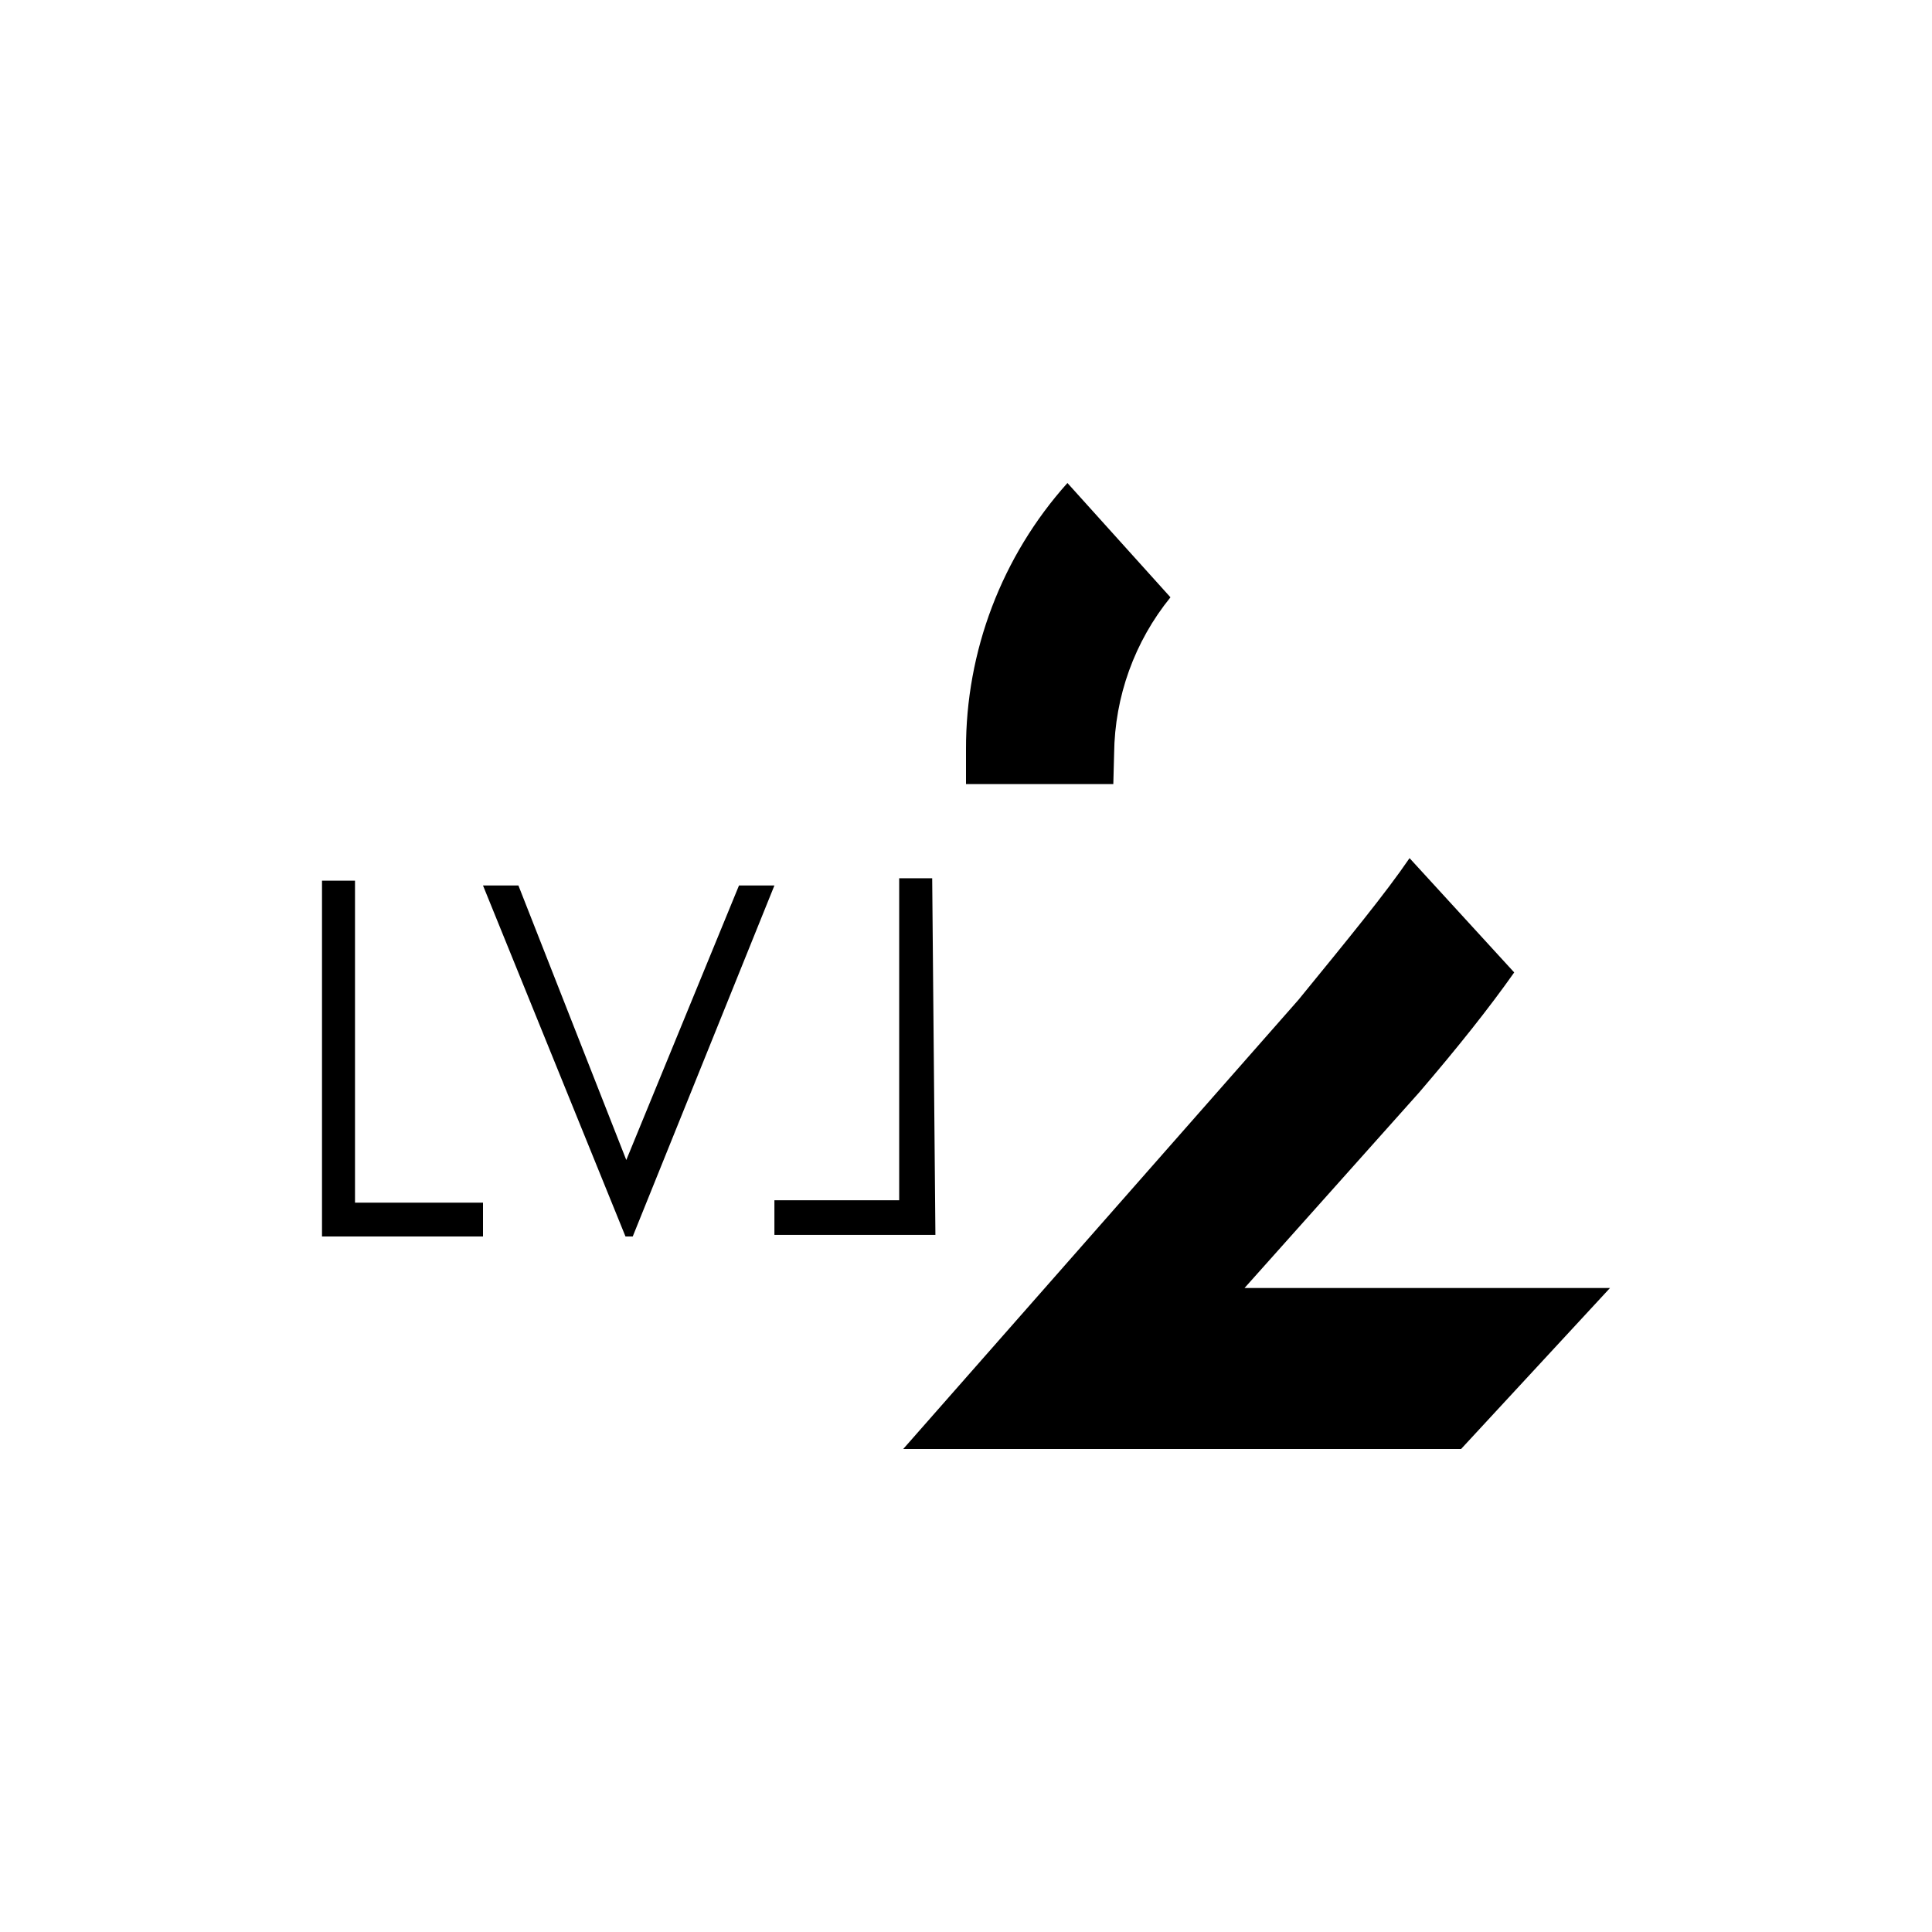
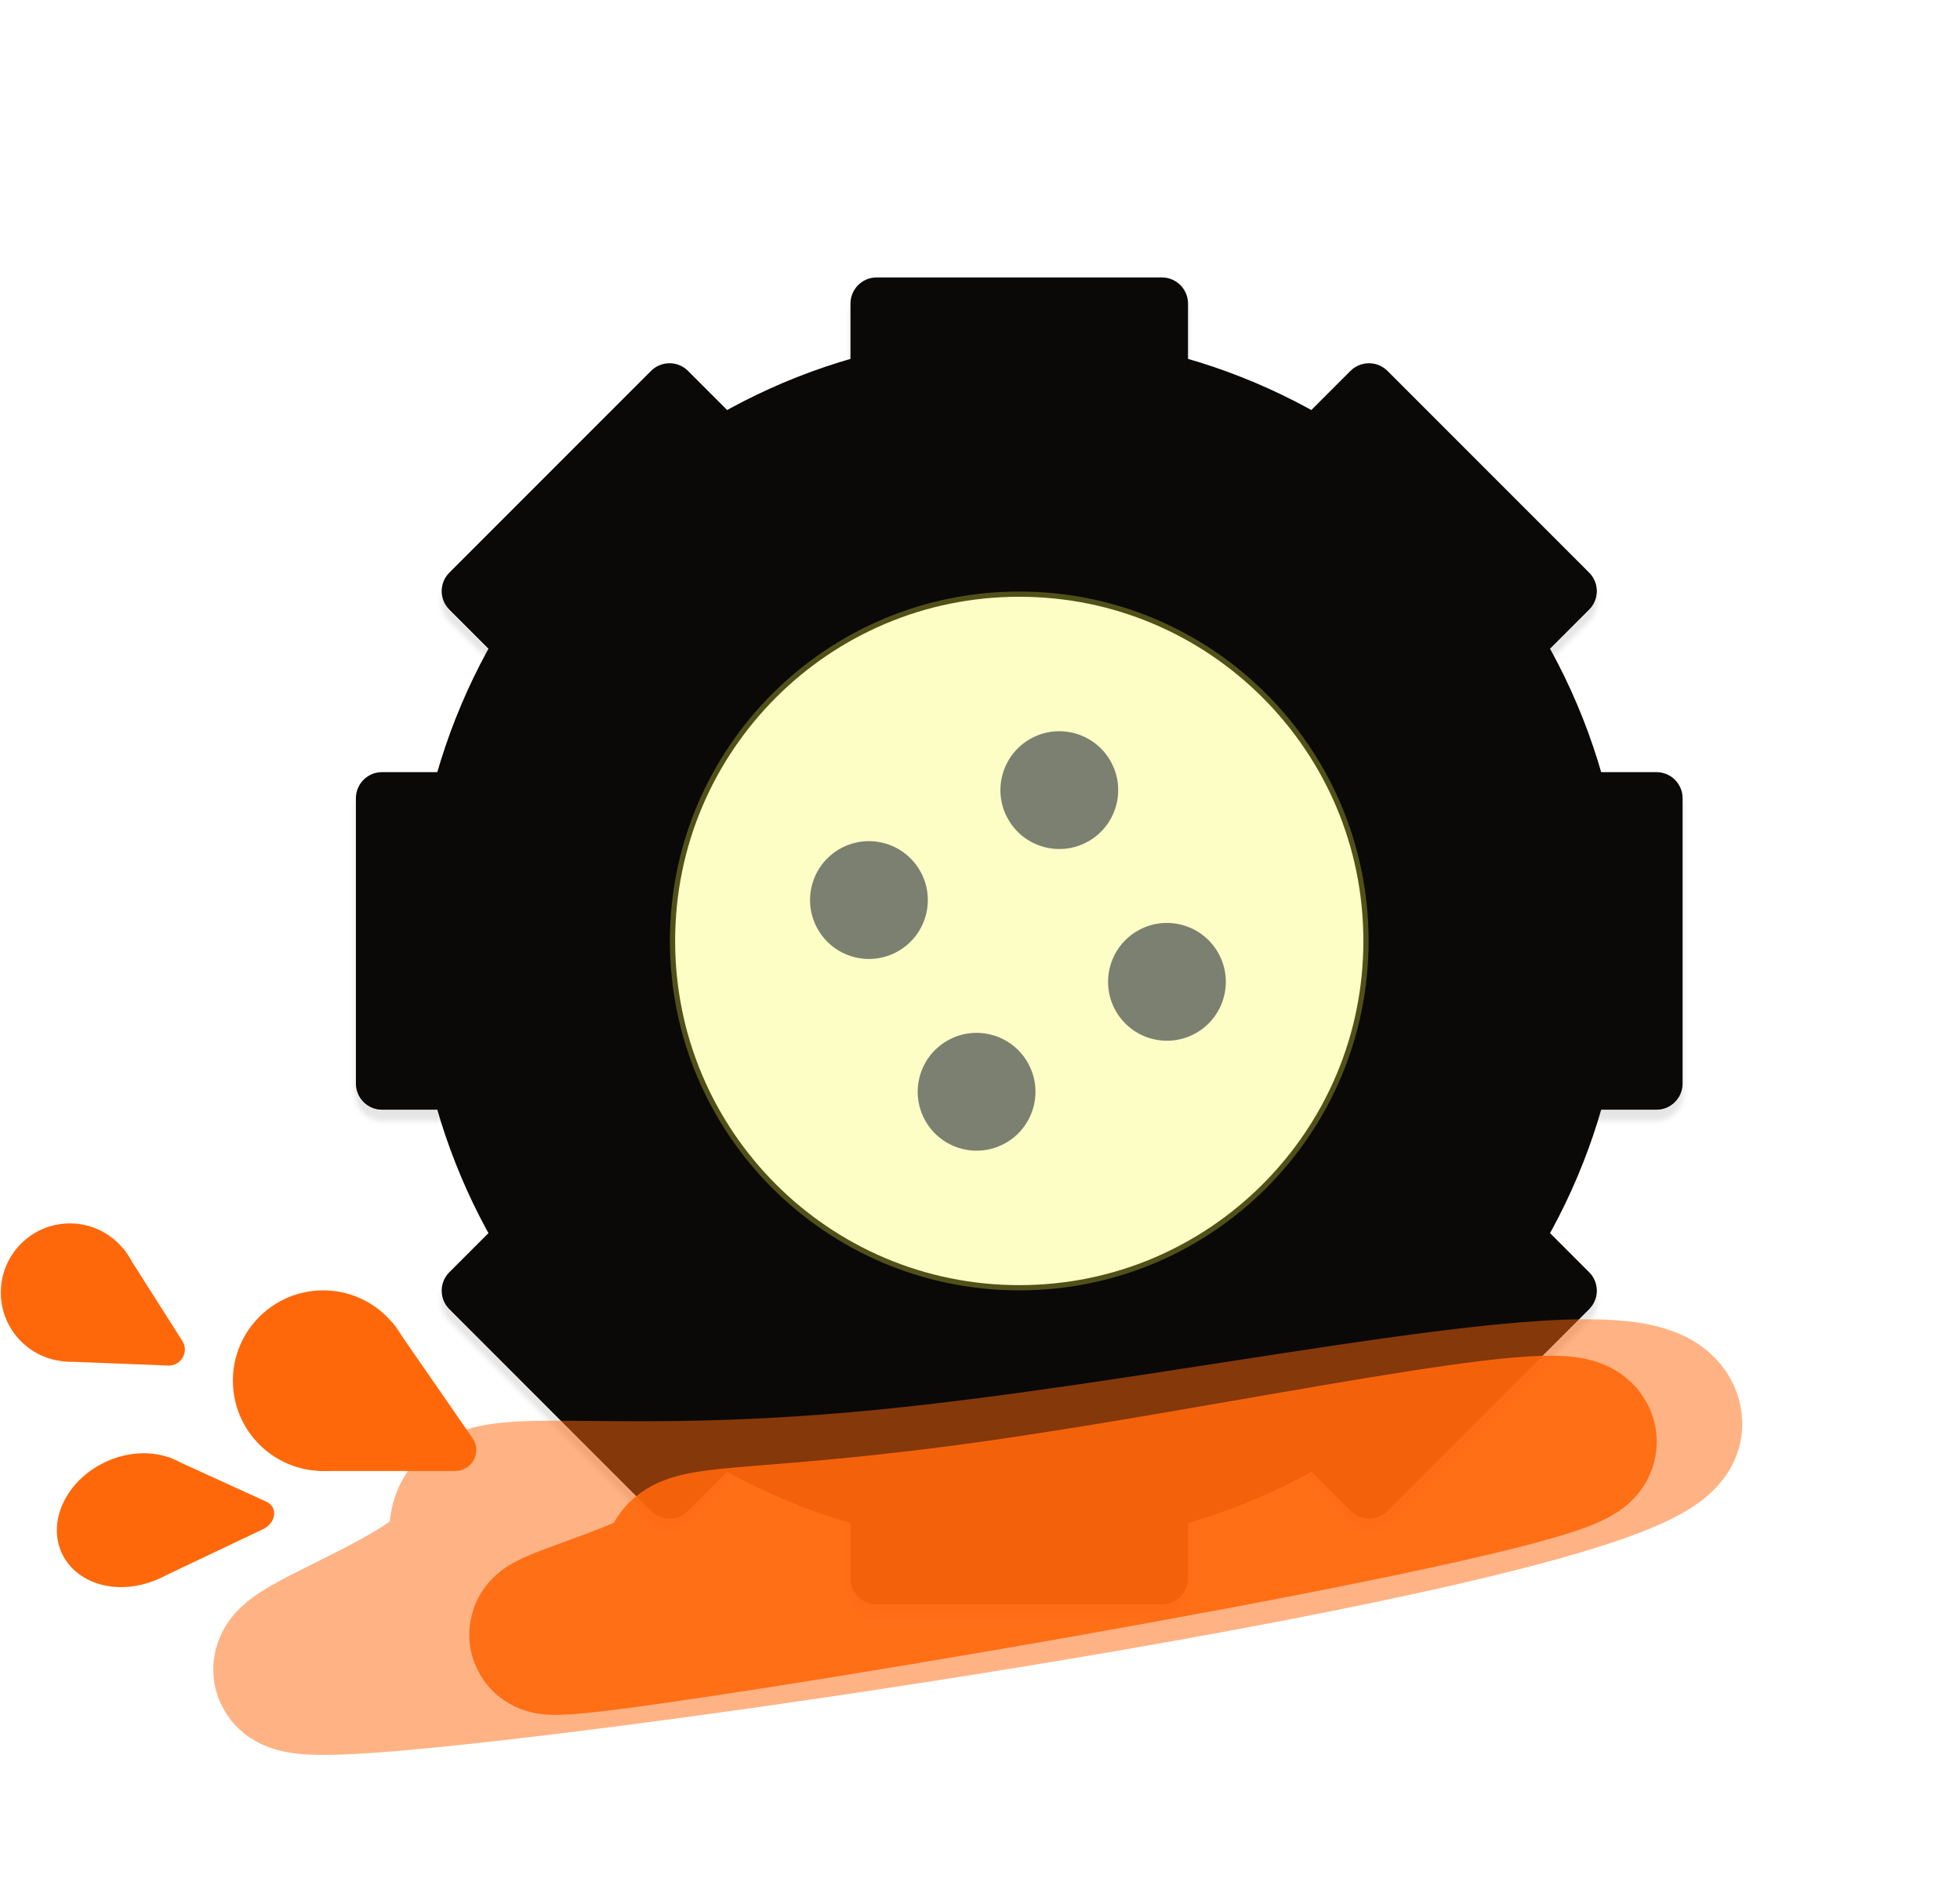
- <svg xmlns="http://www.w3.org/2000/svg" viewBox="0 0 24 24">
-   <path d="M4 10.94h.41v4H6v.42H4z" />
-   <path d="M6 11h.44l1.34 3.41L9.18 11h.44l-1.76 4.36h-.09z" />
-   <path d="M11.62 15.34h-2v-.43h1.55v-4h.41z" />
-   <path class="level-2" d="M13.84 9.36a3.13 3.13 0 01.7-1.94L13.26 6A4.94 4.94 0 0012 9.31v.43h1.83z" />
-   <path class="level-2" d="M20 16h-4.54l2.17-2.43c.48-.56.87-1.05 1.18-1.49l-1.3-1.42c-.3.44-.76 1-1.38 1.76L11.22 18h6.93z" />
+ <svg xmlns="http://www.w3.org/2000/svg" width="749" height="719" viewBox="0 0 749 719" fill="none">
+   <g filter="url(#filter0_d)">
+     <rect x="136" y="424" width="129" height="70" rx="10" transform="rotate(-90 136 424)" fill="#0A0908" />
+     <rect x="643" y="295" width="129" height="70" rx="10" transform="rotate(90 643 295)" fill="#0A0908" />
+     <rect x="325" y="106" width="129" height="70" rx="10" fill="#0A0908" />
+     <rect x="454" y="613" width="129" height="70" rx="10" transform="rotate(-180 454 613)" fill="#0A0908" />
+     <rect x="255.857" y="584.36" width="129" height="70" rx="10" transform="rotate(-135 255.857 584.36)" fill="#0A0908" />
+     <rect x="523.143" y="134.64" width="129" height="70" rx="10" transform="rotate(45 523.143 134.64)" fill="#0A0908" />
+     <rect x="164.64" y="225.857" width="129" height="70" rx="10" transform="rotate(-45 164.64 225.857)" fill="#0A0908" />
+     <rect x="614.36" y="493.143" width="129" height="70" rx="10" transform="rotate(135 614.36 493.143)" fill="#0A0908" />
+   </g>
+   <circle cx="389.5" cy="359.5" r="181.5" stroke="#0A0908" stroke-width="100" stroke-linejoin="bevel" />
+   <circle cx="389.5" cy="359.5" r="133.5" fill="#F6F740" fill-opacity="0.3" />
+   <circle cx="332.06" cy="343.877" r="22.5" transform="rotate(-30 332.06 343.877)" fill="#383E42" fill-opacity="0.65" />
+   <circle cx="404.806" cy="301.877" r="22.5" transform="rotate(-30 404.806 301.877)" fill="#383E42" fill-opacity="0.65" />
+   <circle cx="373.194" cy="417.123" r="22.5" transform="rotate(-30 373.194 417.123)" fill="#383E42" fill-opacity="0.65" />
+   <circle cx="445.94" cy="375.123" r="22.5" transform="rotate(-30 445.94 375.123)" fill="#383E42" fill-opacity="0.65" />
+   <path d="M635.787 543.729C638.544 571.66 289.456 625.349 163.275 637.805C37.093 650.26 181.6 616.766 178.843 588.834C176.086 560.903 213.07 580.813 339.252 568.358C465.434 555.902 633.03 515.798 635.787 543.729Z" stroke="#FF680A" stroke-opacity="0.5" stroke-width="60" />
+   <path d="M603.109 550.76C604.77 562.477 342.698 607.781 248.069 621.196C153.44 634.611 262.089 611.058 260.428 599.341C258.767 587.623 286.163 593.725 380.792 580.309C475.421 566.894 601.448 539.042 603.109 550.76Z" stroke="#FF680A" stroke-opacity="0.9" stroke-width="60" />
+   <path d="M158 527.5C158 546.554 142.554 562 123.5 562C104.446 562 89 546.554 89 527.5C89 508.446 104.446 493 123.5 493C142.554 493 158 508.446 158 527.5Z" fill="#FF680A" />
+   <path d="M142.013 513.989C145.206 509.564 147.29 501.576 150.483 506L180.484 549.318C184.302 554.609 180.522 562 173.997 562H123.003C116.478 562 112.698 554.609 116.516 549.318L142.013 513.989Z" fill="#FF680A" />
+   <path d="M77.529 568.029C83.335 580.256 75.993 595.889 61.131 602.945C46.27 610.001 29.515 605.809 23.71 593.581C17.905 581.354 25.246 565.721 40.108 558.665C54.97 551.609 71.724 555.801 77.529 568.029Z" fill="#FF680A" />
+   <path d="M60.943 565.279C62.085 561.257 61.277 555.358 65.115 557.015L101.714 573.704C106.305 575.685 105.608 581.828 100.518 584.244L60.744 603.129C55.654 605.545 50.454 602.202 51.82 597.393L60.943 565.279Z" fill="#FF680A" />
+   <path d="M53.088 494.866C52.51 509.433 40.233 520.774 25.666 520.197C11.099 519.62 -0.243 507.343 0.335 492.776C0.912 478.208 13.189 466.867 27.756 467.444C42.324 468.022 53.665 480.299 53.088 494.866Z" fill="#FF680A" />
+   <path d="M41.274 484.052C43.849 480.766 45.685 474.721 47.992 478.201L69.617 512.228C72.376 516.389 69.261 521.925 64.273 521.727L25.286 520.182C20.298 519.985 17.631 514.22 20.711 510.29L41.274 484.052Z" fill="#FF680A" />
+   <defs>
+     <filter id="filter0_d" x="134" y="106" width="511" height="513" filterUnits="userSpaceOnUse" color-interpolation-filters="sRGB">
+       <feFlood flood-opacity="0" result="BackgroundImageFix" />
+       <feColorMatrix in="SourceAlpha" type="matrix" values="0 0 0 0 0 0 0 0 0 0 0 0 0 0 0 0 0 0 127 0" result="hardAlpha" />
+       <feOffset dy="4" />
+       <feGaussianBlur stdDeviation="1" />
+       <feComposite in2="hardAlpha" operator="out" />
+       <feColorMatrix type="matrix" values="0 0 0 0 0 0 0 0 0 0 0 0 0 0 0 0 0 0 0.1 0" />
+       <feBlend mode="normal" in2="BackgroundImageFix" result="effect1_dropShadow" />
+       <feBlend mode="normal" in="SourceGraphic" in2="effect1_dropShadow" result="shape" />
+     </filter>
+   </defs>
</svg>
